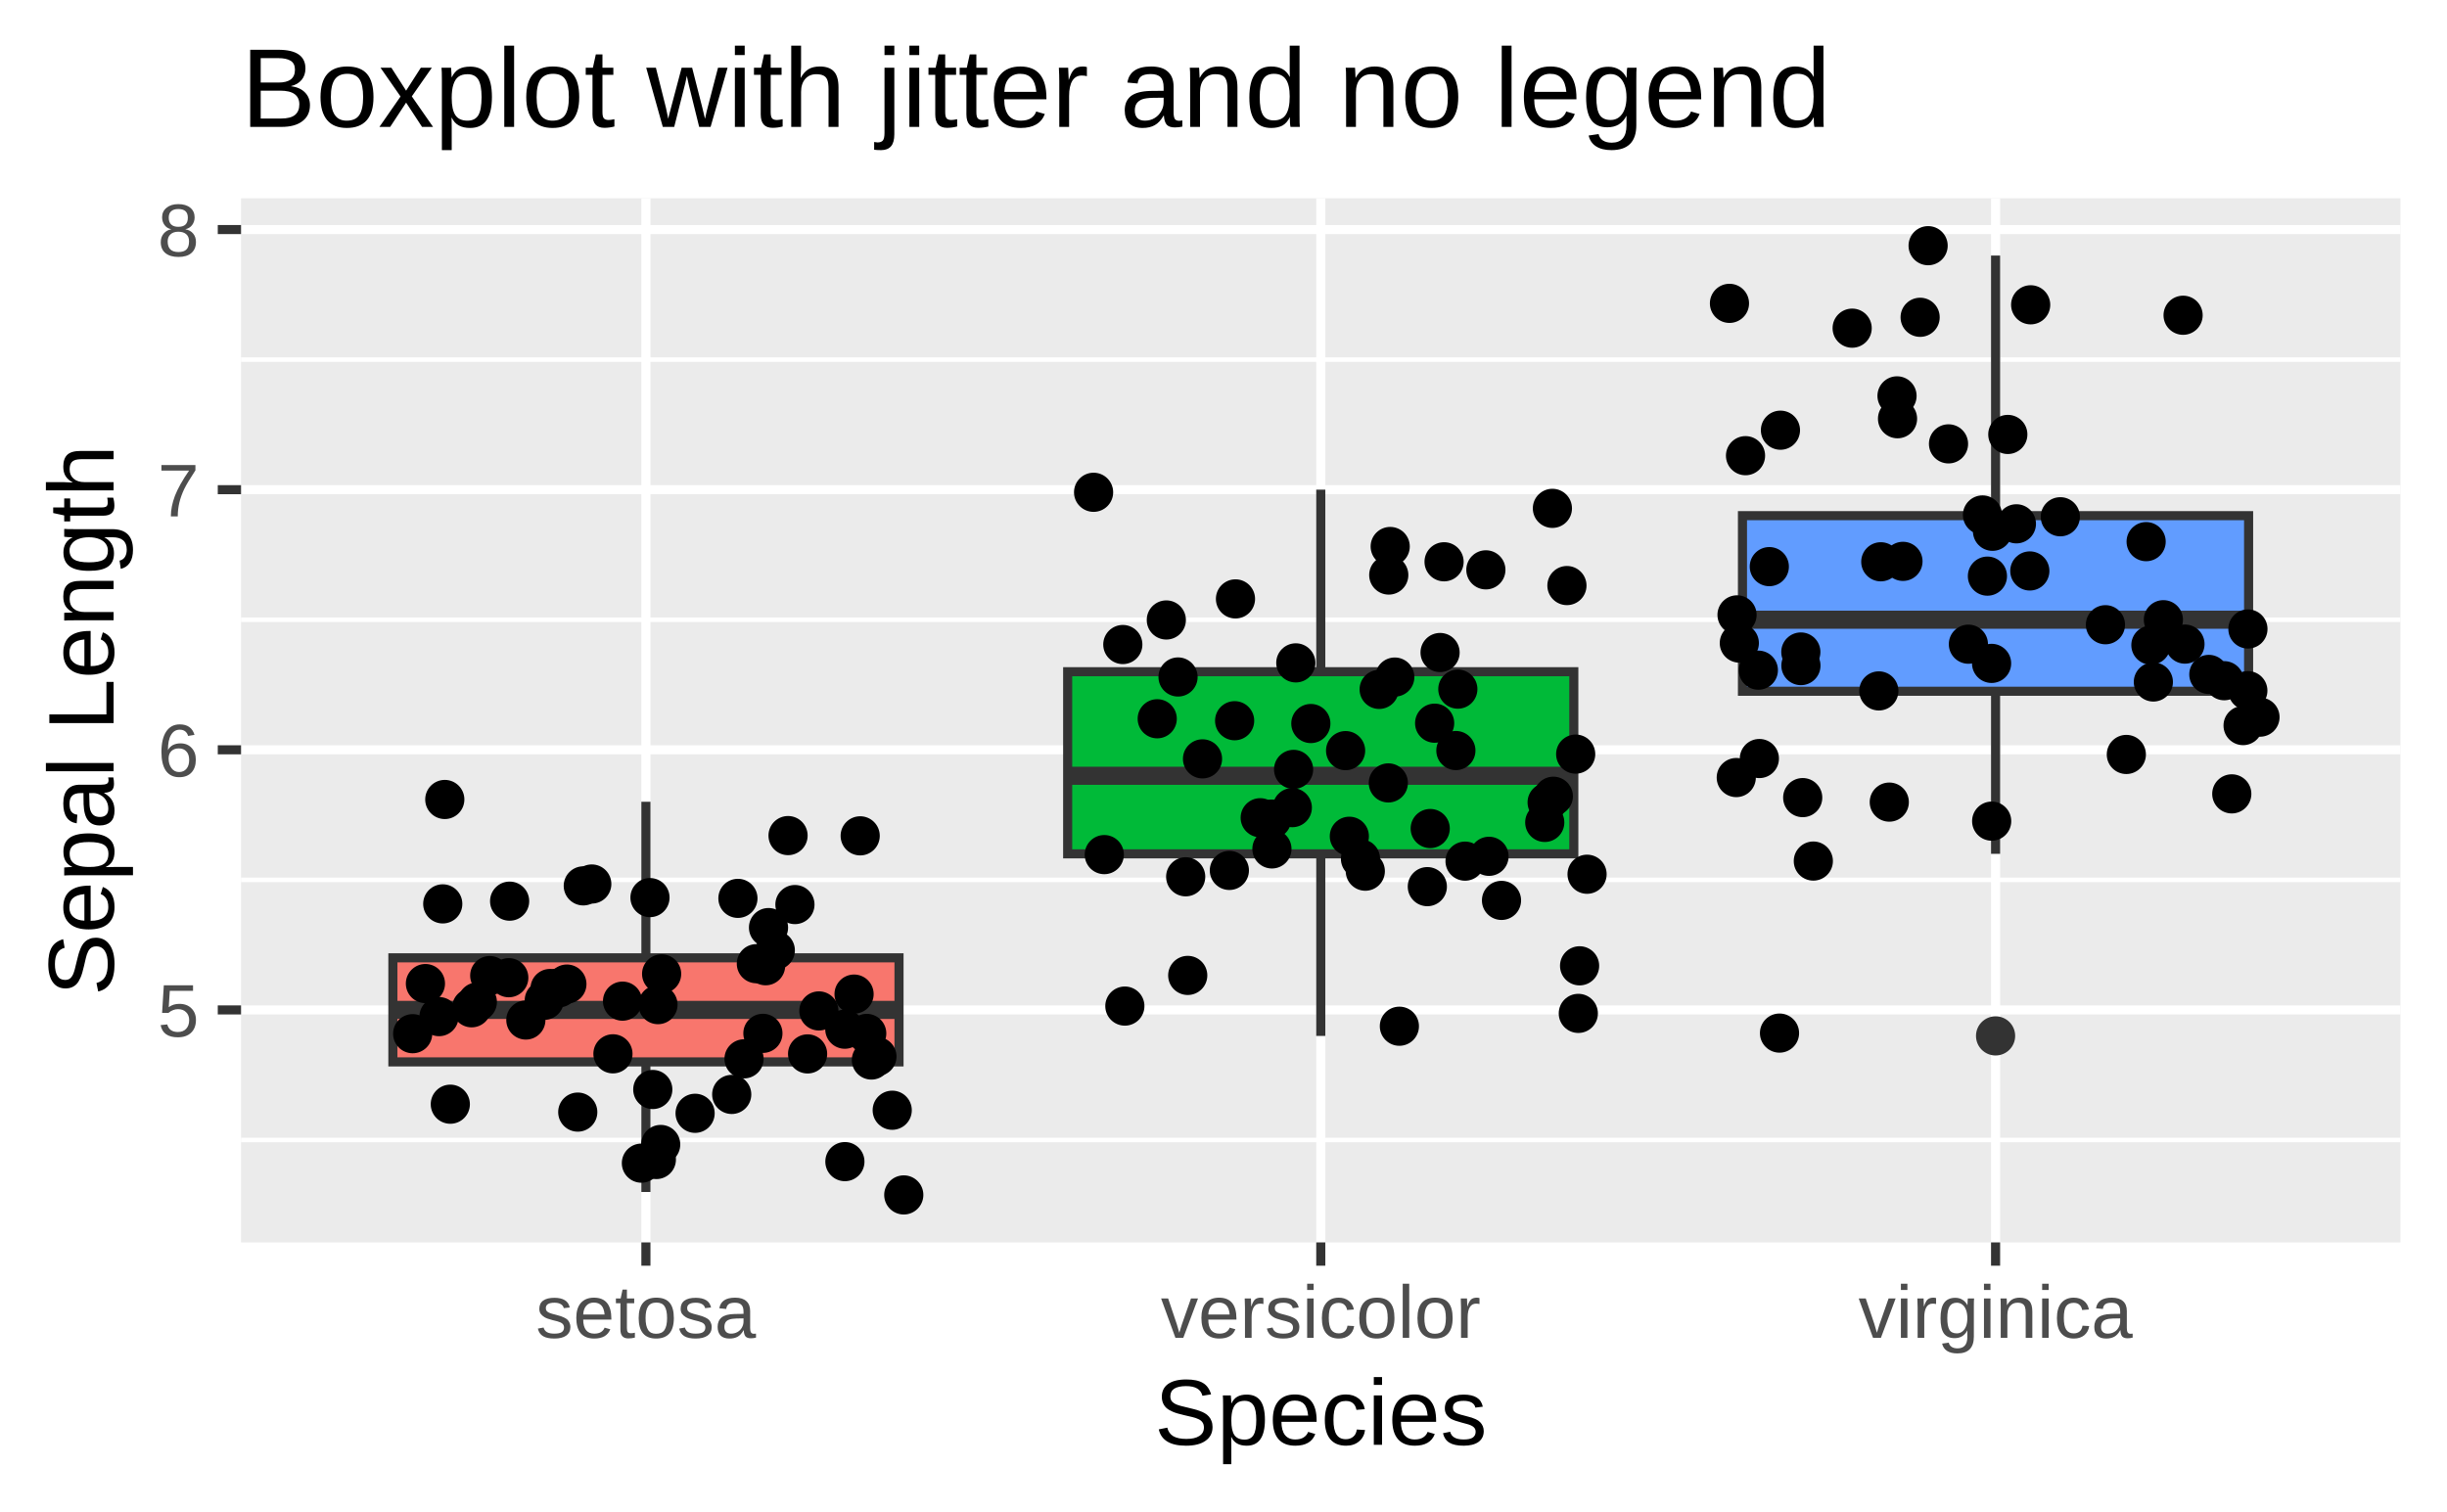
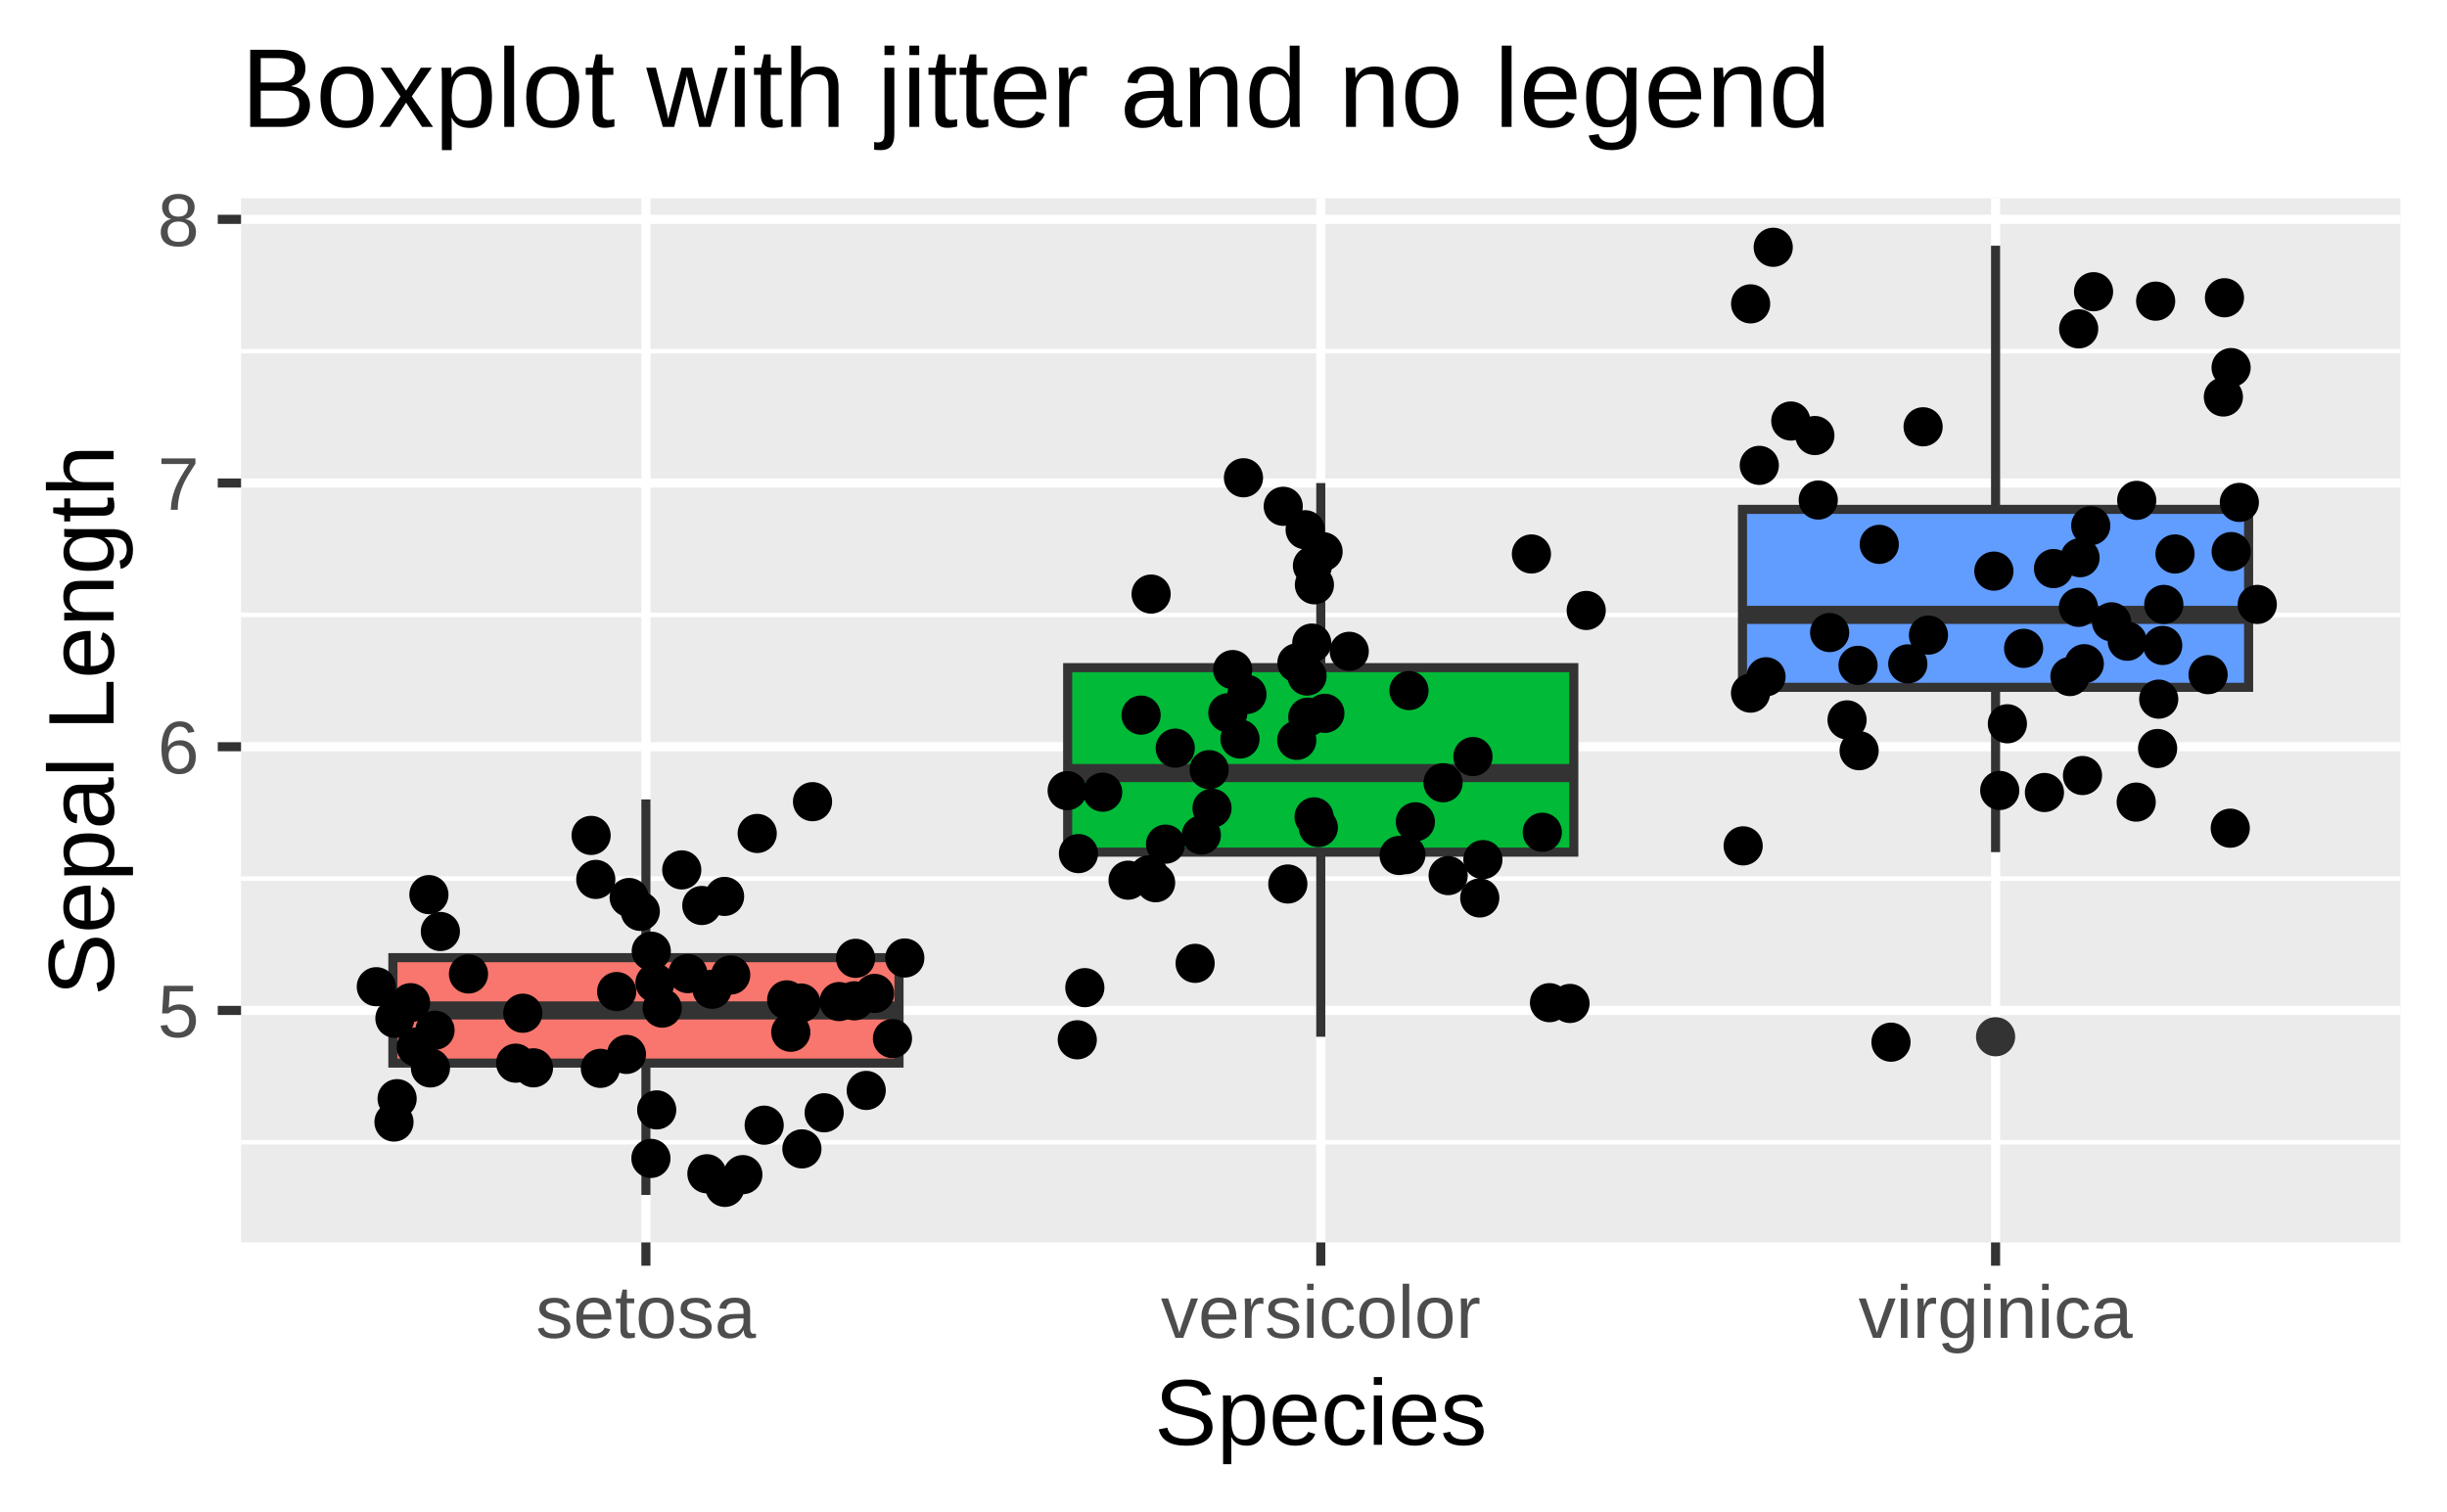
<svg xmlns="http://www.w3.org/2000/svg" class="svglite" width="288.00pt" height="177.98pt" viewBox="0 0 288.00 177.98">
  <defs>
    <style type="text/css">
    .svglite line, .svglite polyline, .svglite polygon, .svglite path, .svglite rect, .svglite circle {
      fill: none;
      stroke: #000000;
      stroke-linecap: round;
      stroke-linejoin: round;
      stroke-miterlimit: 10.00;
    }
    .svglite text {
      white-space: pre;
    }
  </style>
  </defs>
  <rect width="100%" height="100%" style="stroke: none; fill: #FFFFFF;" />
  <defs>
    <clipPath id="cpMC4wMHwyODguMDB8MC4wMHwxNzcuOTg=">
      <rect x="0.00" y="0.00" width="288.00" height="177.98" />
    </clipPath>
  </defs>
  <g clip-path="url(#cpMC4wMHwyODguMDB8MC4wMHwxNzcuOTg=)">
    <rect x="0.00" y="0.00" width="288.00" height="177.98" style="stroke-width: 1.07; stroke: #FFFFFF; fill: #FFFFFF;" />
  </g>
  <defs>
    <clipPath id="cpMjguMzd8MjgyLjUyfDIzLjM0fDE0Ni4yNQ==">
      <rect x="28.37" y="23.34" width="254.15" height="122.91" />
    </clipPath>
  </defs>
  <g clip-path="url(#cpMjguMzd8MjgyLjUyfDIzLjM0fDE0Ni4yNQ==)">
    <rect x="28.37" y="23.34" width="254.15" height="122.91" style="stroke-width: 1.07; stroke: none; fill: #EBEBEB;" />
-     <polyline points="28.37,134.19 282.52,134.19 " style="stroke-width: 0.53; stroke: #FFFFFF; stroke-linecap: butt;" />
-     <polyline points="28.37,103.57 282.52,103.57 " style="stroke-width: 0.53; stroke: #FFFFFF; stroke-linecap: butt;" />
-     <polyline points="28.37,72.95 282.52,72.95 " style="stroke-width: 0.53; stroke: #FFFFFF; stroke-linecap: butt;" />
-     <polyline points="28.37,42.33 282.52,42.33 " style="stroke-width: 0.53; stroke: #FFFFFF; stroke-linecap: butt;" />
-     <polyline points="28.37,118.88 282.52,118.88 " style="stroke-width: 1.07; stroke: #FFFFFF; stroke-linecap: butt;" />
-     <polyline points="28.37,88.26 282.52,88.26 " style="stroke-width: 1.07; stroke: #FFFFFF; stroke-linecap: butt;" />
-     <polyline points="28.37,57.64 282.52,57.64 " style="stroke-width: 1.07; stroke: #FFFFFF; stroke-linecap: butt;" />
-     <polyline points="28.37,27.02 282.52,27.02 " style="stroke-width: 1.07; stroke: #FFFFFF; stroke-linecap: butt;" />
+     <polyline points="28.37,134.46 282.52,134.46 " style="stroke-width: 0.53; stroke: #FFFFFF; stroke-linecap: butt;" />
+     <polyline points="28.37,103.42 282.52,103.42 " style="stroke-width: 0.53; stroke: #FFFFFF; stroke-linecap: butt;" />
+     <polyline points="28.37,72.38 282.52,72.38 " style="stroke-width: 0.53; stroke: #FFFFFF; stroke-linecap: butt;" />
+     <polyline points="28.37,41.34 282.52,41.34 " style="stroke-width: 0.53; stroke: #FFFFFF; stroke-linecap: butt;" />
+     <polyline points="28.37,118.94 282.52,118.94 " style="stroke-width: 1.07; stroke: #FFFFFF; stroke-linecap: butt;" />
+     <polyline points="28.37,87.90 282.52,87.90 " style="stroke-width: 1.07; stroke: #FFFFFF; stroke-linecap: butt;" />
+     <polyline points="28.37,56.86 282.52,56.86 " style="stroke-width: 1.07; stroke: #FFFFFF; stroke-linecap: butt;" />
+     <polyline points="28.37,25.82 282.52,25.82 " style="stroke-width: 1.07; stroke: #FFFFFF; stroke-linecap: butt;" />
    <polyline points="76.02,146.25 76.02,23.34 " style="stroke-width: 1.07; stroke: #FFFFFF; stroke-linecap: butt;" />
    <polyline points="155.45,146.25 155.45,23.34 " style="stroke-width: 1.07; stroke: #FFFFFF; stroke-linecap: butt;" />
    <polyline points="234.87,146.25 234.87,23.34 " style="stroke-width: 1.07; stroke: #FFFFFF; stroke-linecap: butt;" />
-     <line x1="76.02" y1="112.75" x2="76.02" y2="94.38" style="stroke-width: 1.07; stroke: #333333; stroke-linecap: butt;" />
-     <line x1="76.02" y1="125.00" x2="76.02" y2="140.31" style="stroke-width: 1.07; stroke: #333333; stroke-linecap: butt;" />
-     <polygon points="46.24,112.75 46.24,125.00 105.81,125.00 105.81,112.75 46.24,112.75 " style="stroke-width: 1.07; stroke: #333333; stroke-linecap: butt; stroke-linejoin: miter; fill: #F8766D;" />
-     <line x1="46.24" y1="118.88" x2="105.81" y2="118.88" style="stroke-width: 2.13; stroke: #333333; stroke-linecap: butt; stroke-linejoin: miter;" />
-     <line x1="155.45" y1="79.07" x2="155.45" y2="57.64" style="stroke-width: 1.07; stroke: #333333; stroke-linecap: butt;" />
-     <line x1="155.45" y1="100.51" x2="155.45" y2="121.94" style="stroke-width: 1.07; stroke: #333333; stroke-linecap: butt;" />
-     <polygon points="125.66,79.07 125.66,100.51 185.23,100.51 185.23,79.07 125.66,79.07 " style="stroke-width: 1.07; stroke: #333333; stroke-linecap: butt; stroke-linejoin: miter; fill: #00BA38;" />
-     <line x1="125.66" y1="91.32" x2="185.23" y2="91.32" style="stroke-width: 2.13; stroke: #333333; stroke-linecap: butt; stroke-linejoin: miter;" />
-     <circle cx="234.87" cy="121.94" r="1.95" style="stroke-width: 0.71; stroke: #333333; fill: #333333;" />
-     <line x1="234.87" y1="60.70" x2="234.87" y2="30.08" style="stroke-width: 1.07; stroke: #333333; stroke-linecap: butt;" />
-     <line x1="234.87" y1="81.37" x2="234.87" y2="100.51" style="stroke-width: 1.07; stroke: #333333; stroke-linecap: butt;" />
-     <polygon points="205.08,60.70 205.08,81.37 264.65,81.37 264.65,60.70 205.08,60.70 " style="stroke-width: 1.07; stroke: #333333; stroke-linecap: butt; stroke-linejoin: miter; fill: #619CFF;" />
-     <line x1="205.08" y1="72.95" x2="264.65" y2="72.95" style="stroke-width: 2.13; stroke: #333333; stroke-linecap: butt; stroke-linejoin: miter;" />
-     <circle cx="100.52" cy="117.02" r="1.95" style="stroke-width: 0.71; fill: #000000;" />
-     <circle cx="48.57" cy="121.68" r="1.95" style="stroke-width: 0.71; fill: #000000;" />
-     <circle cx="86.12" cy="128.83" r="1.95" style="stroke-width: 0.71; fill: #000000;" />
-     <circle cx="53.00" cy="129.98" r="1.95" style="stroke-width: 0.71; fill: #000000;" />
-     <circle cx="51.67" cy="119.67" r="1.95" style="stroke-width: 0.71; fill: #000000;" />
-     <circle cx="76.50" cy="105.66" r="1.95" style="stroke-width: 0.71; fill: #000000;" />
-     <circle cx="105.01" cy="130.69" r="1.95" style="stroke-width: 0.71; fill: #000000;" />
-     <circle cx="55.51" cy="118.63" r="1.95" style="stroke-width: 0.71; fill: #000000;" />
-     <circle cx="75.49" cy="136.92" r="1.95" style="stroke-width: 0.71; fill: #000000;" />
-     <circle cx="102.01" cy="121.65" r="1.95" style="stroke-width: 0.71; fill: #000000;" />
-     <circle cx="86.85" cy="105.75" r="1.95" style="stroke-width: 0.71; fill: #000000;" />
-     <circle cx="87.57" cy="124.64" r="1.95" style="stroke-width: 0.71; fill: #000000;" />
-     <circle cx="103.21" cy="124.37" r="1.95" style="stroke-width: 0.71; fill: #000000;" />
-     <circle cx="106.37" cy="140.66" r="1.95" style="stroke-width: 0.71; fill: #000000;" />
-     <circle cx="52.35" cy="94.11" r="1.95" style="stroke-width: 0.71; fill: #000000;" />
-     <circle cx="101.24" cy="98.39" r="1.95" style="stroke-width: 0.71; fill: #000000;" />
-     <circle cx="93.56" cy="106.48" r="1.95" style="stroke-width: 0.71; fill: #000000;" />
-     <circle cx="59.88" cy="115.09" r="1.95" style="stroke-width: 0.71; fill: #000000;" />
-     <circle cx="92.75" cy="98.36" r="1.95" style="stroke-width: 0.71; fill: #000000;" />
-     <circle cx="66.72" cy="115.84" r="1.95" style="stroke-width: 0.71; fill: #000000;" />
-     <circle cx="59.98" cy="106.08" r="1.95" style="stroke-width: 0.71; fill: #000000;" />
-     <circle cx="57.64" cy="114.84" r="1.95" style="stroke-width: 0.71; fill: #000000;" />
-     <circle cx="81.81" cy="131.05" r="1.95" style="stroke-width: 0.71; fill: #000000;" />
-     <circle cx="50.07" cy="115.78" r="1.95" style="stroke-width: 0.71; fill: #000000;" />
-     <circle cx="102.56" cy="124.78" r="1.95" style="stroke-width: 0.71; fill: #000000;" />
-     <circle cx="56.18" cy="117.95" r="1.95" style="stroke-width: 0.71; fill: #000000;" />
-     <circle cx="64.06" cy="117.75" r="1.95" style="stroke-width: 0.71; fill: #000000;" />
-     <circle cx="91.25" cy="111.87" r="1.95" style="stroke-width: 0.71; fill: #000000;" />
-     <circle cx="90.11" cy="113.68" r="1.95" style="stroke-width: 0.71; fill: #000000;" />
-     <circle cx="76.83" cy="128.25" r="1.95" style="stroke-width: 0.71; fill: #000000;" />
-     <circle cx="95.05" cy="124.06" r="1.95" style="stroke-width: 0.71; fill: #000000;" />
-     <circle cx="52.11" cy="106.40" r="1.95" style="stroke-width: 0.71; fill: #000000;" />
-     <circle cx="89.02" cy="113.44" r="1.95" style="stroke-width: 0.71; fill: #000000;" />
-     <circle cx="69.65" cy="104.06" r="1.95" style="stroke-width: 0.71; fill: #000000;" />
-     <circle cx="99.43" cy="121.15" r="1.95" style="stroke-width: 0.71; fill: #000000;" />
-     <circle cx="73.27" cy="117.85" r="1.95" style="stroke-width: 0.71; fill: #000000;" />
-     <circle cx="68.65" cy="104.28" r="1.95" style="stroke-width: 0.71; fill: #000000;" />
-     <circle cx="89.79" cy="121.64" r="1.95" style="stroke-width: 0.71; fill: #000000;" />
-     <circle cx="99.44" cy="136.74" r="1.95" style="stroke-width: 0.71; fill: #000000;" />
-     <circle cx="65.78" cy="116.28" r="1.95" style="stroke-width: 0.71; fill: #000000;" />
-     <circle cx="96.38" cy="119.00" r="1.95" style="stroke-width: 0.71; fill: #000000;" />
-     <circle cx="77.76" cy="134.72" r="1.95" style="stroke-width: 0.71; fill: #000000;" />
-     <circle cx="77.25" cy="136.49" r="1.95" style="stroke-width: 0.71; fill: #000000;" />
-     <circle cx="77.44" cy="118.26" r="1.95" style="stroke-width: 0.71; fill: #000000;" />
-     <circle cx="64.74" cy="116.36" r="1.95" style="stroke-width: 0.71; fill: #000000;" />
-     <circle cx="72.14" cy="124.05" r="1.95" style="stroke-width: 0.71; fill: #000000;" />
-     <circle cx="77.87" cy="114.64" r="1.95" style="stroke-width: 0.71; fill: #000000;" />
-     <circle cx="68.00" cy="130.91" r="1.95" style="stroke-width: 0.71; fill: #000000;" />
-     <circle cx="90.45" cy="109.19" r="1.95" style="stroke-width: 0.71; fill: #000000;" />
-     <circle cx="61.89" cy="120.07" r="1.95" style="stroke-width: 0.71; fill: #000000;" />
-     <circle cx="128.71" cy="57.95" r="1.95" style="stroke-width: 0.71; fill: #000000;" />
-     <circle cx="132.15" cy="75.87" r="1.95" style="stroke-width: 0.71; fill: #000000;" />
-     <circle cx="182.71" cy="59.84" r="1.95" style="stroke-width: 0.71; fill: #000000;" />
-     <circle cx="167.99" cy="104.37" r="1.95" style="stroke-width: 0.71; fill: #000000;" />
-     <circle cx="137.27" cy="72.98" r="1.95" style="stroke-width: 0.71; fill: #000000;" />
-     <circle cx="168.33" cy="97.53" r="1.95" style="stroke-width: 0.71; fill: #000000;" />
-     <circle cx="152.51" cy="78.03" r="1.95" style="stroke-width: 0.71; fill: #000000;" />
-     <circle cx="164.70" cy="120.80" r="1.95" style="stroke-width: 0.71; fill: #000000;" />
-     <circle cx="184.42" cy="68.93" r="1.95" style="stroke-width: 0.71; fill: #000000;" />
-     <circle cx="185.91" cy="113.69" r="1.95" style="stroke-width: 0.71; fill: #000000;" />
-     <circle cx="132.39" cy="118.43" r="1.95" style="stroke-width: 0.71; fill: #000000;" />
-     <circle cx="163.40" cy="92.16" r="1.95" style="stroke-width: 0.71; fill: #000000;" />
-     <circle cx="158.37" cy="88.36" r="1.95" style="stroke-width: 0.71; fill: #000000;" />
-     <circle cx="136.20" cy="84.61" r="1.95" style="stroke-width: 0.71; fill: #000000;" />
-     <circle cx="129.97" cy="100.60" r="1.95" style="stroke-width: 0.71; fill: #000000;" />
-     <circle cx="163.45" cy="67.69" r="1.95" style="stroke-width: 0.71; fill: #000000;" />
-     <circle cx="172.43" cy="101.37" r="1.95" style="stroke-width: 0.71; fill: #000000;" />
-     <circle cx="182.82" cy="93.73" r="1.95" style="stroke-width: 0.71; fill: #000000;" />
-     <circle cx="171.58" cy="81.12" r="1.95" style="stroke-width: 0.71; fill: #000000;" />
-     <circle cx="160.12" cy="101.09" r="1.95" style="stroke-width: 0.71; fill: #000000;" />
-     <circle cx="152.25" cy="90.57" r="1.95" style="stroke-width: 0.71; fill: #000000;" />
-     <circle cx="168.85" cy="85.13" r="1.95" style="stroke-width: 0.71; fill: #000000;" />
-     <circle cx="138.65" cy="79.69" r="1.95" style="stroke-width: 0.71; fill: #000000;" />
-     <circle cx="154.28" cy="85.17" r="1.95" style="stroke-width: 0.71; fill: #000000;" />
-     <circle cx="169.49" cy="76.81" r="1.95" style="stroke-width: 0.71; fill: #000000;" />
-     <circle cx="145.41" cy="70.50" r="1.95" style="stroke-width: 0.71; fill: #000000;" />
-     <circle cx="163.62" cy="64.33" r="1.95" style="stroke-width: 0.71; fill: #000000;" />
-     <circle cx="169.96" cy="66.13" r="1.95" style="stroke-width: 0.71; fill: #000000;" />
-     <circle cx="185.45" cy="88.77" r="1.95" style="stroke-width: 0.71; fill: #000000;" />
-     <circle cx="149.68" cy="96.42" r="1.95" style="stroke-width: 0.71; fill: #000000;" />
-     <circle cx="144.69" cy="102.46" r="1.95" style="stroke-width: 0.71; fill: #000000;" />
-     <circle cx="186.79" cy="102.91" r="1.95" style="stroke-width: 0.71; fill: #000000;" />
-     <circle cx="182.09" cy="94.45" r="1.95" style="stroke-width: 0.71; fill: #000000;" />
-     <circle cx="141.53" cy="89.33" r="1.95" style="stroke-width: 0.71; fill: #000000;" />
-     <circle cx="176.72" cy="105.99" r="1.95" style="stroke-width: 0.71; fill: #000000;" />
-     <circle cx="171.35" cy="88.35" r="1.95" style="stroke-width: 0.71; fill: #000000;" />
-     <circle cx="174.88" cy="67.08" r="1.95" style="stroke-width: 0.71; fill: #000000;" />
-     <circle cx="164.16" cy="79.70" r="1.95" style="stroke-width: 0.71; fill: #000000;" />
-     <circle cx="149.70" cy="99.93" r="1.95" style="stroke-width: 0.71; fill: #000000;" />
-     <circle cx="160.69" cy="102.55" r="1.95" style="stroke-width: 0.71; fill: #000000;" />
-     <circle cx="139.55" cy="103.21" r="1.95" style="stroke-width: 0.71; fill: #000000;" />
-     <circle cx="145.31" cy="84.84" r="1.95" style="stroke-width: 0.71; fill: #000000;" />
-     <circle cx="152.10" cy="95.07" r="1.95" style="stroke-width: 0.71; fill: #000000;" />
-     <circle cx="185.76" cy="119.29" r="1.95" style="stroke-width: 0.71; fill: #000000;" />
-     <circle cx="175.25" cy="100.80" r="1.95" style="stroke-width: 0.71; fill: #000000;" />
-     <circle cx="158.81" cy="98.44" r="1.95" style="stroke-width: 0.71; fill: #000000;" />
-     <circle cx="148.32" cy="96.26" r="1.95" style="stroke-width: 0.71; fill: #000000;" />
-     <circle cx="162.32" cy="81.15" r="1.95" style="stroke-width: 0.71; fill: #000000;" />
-     <circle cx="139.79" cy="114.82" r="1.95" style="stroke-width: 0.71; fill: #000000;" />
-     <circle cx="181.81" cy="96.81" r="1.95" style="stroke-width: 0.71; fill: #000000;" />
-     <circle cx="234.40" cy="78.09" r="1.95" style="stroke-width: 0.71; fill: #000000;" />
-     <circle cx="222.36" cy="94.42" r="1.95" style="stroke-width: 0.71; fill: #000000;" />
-     <circle cx="205.44" cy="53.64" r="1.95" style="stroke-width: 0.71; fill: #000000;" />
-     <circle cx="259.97" cy="79.39" r="1.95" style="stroke-width: 0.71; fill: #000000;" />
-     <circle cx="254.62" cy="72.95" r="1.95" style="stroke-width: 0.71; fill: #000000;" />
-     <circle cx="217.99" cy="38.63" r="1.95" style="stroke-width: 0.71; fill: #000000;" />
-     <circle cx="209.44" cy="121.61" r="1.95" style="stroke-width: 0.71; fill: #000000;" />
-     <circle cx="223.33" cy="49.29" r="1.95" style="stroke-width: 0.71; fill: #000000;" />
-     <circle cx="233.91" cy="67.82" r="1.95" style="stroke-width: 0.71; fill: #000000;" />
-     <circle cx="229.33" cy="52.25" r="1.95" style="stroke-width: 0.71; fill: #000000;" />
-     <circle cx="204.44" cy="72.38" r="1.95" style="stroke-width: 0.71; fill: #000000;" />
-     <circle cx="204.71" cy="75.70" r="1.95" style="stroke-width: 0.71; fill: #000000;" />
-     <circle cx="234.51" cy="62.54" r="1.95" style="stroke-width: 0.71; fill: #000000;" />
-     <circle cx="234.41" cy="96.66" r="1.95" style="stroke-width: 0.71; fill: #000000;" />
-     <circle cx="262.67" cy="93.45" r="1.95" style="stroke-width: 0.71; fill: #000000;" />
-     <circle cx="257.16" cy="75.82" r="1.95" style="stroke-width: 0.71; fill: #000000;" />
-     <circle cx="264.57" cy="74.04" r="1.95" style="stroke-width: 0.71; fill: #000000;" />
-     <circle cx="203.55" cy="35.71" r="1.95" style="stroke-width: 0.71; fill: #000000;" />
-     <circle cx="256.94" cy="37.11" r="1.95" style="stroke-width: 0.71; fill: #000000;" />
-     <circle cx="250.26" cy="88.81" r="1.95" style="stroke-width: 0.71; fill: #000000;" />
-     <circle cx="237.32" cy="61.66" r="1.95" style="stroke-width: 0.71; fill: #000000;" />
-     <circle cx="213.42" cy="101.36" r="1.95" style="stroke-width: 0.71; fill: #000000;" />
-     <circle cx="225.99" cy="37.35" r="1.95" style="stroke-width: 0.71; fill: #000000;" />
-     <circle cx="261.78" cy="80.13" r="1.95" style="stroke-width: 0.71; fill: #000000;" />
-     <circle cx="221.36" cy="66.13" r="1.95" style="stroke-width: 0.71; fill: #000000;" />
-     <circle cx="236.31" cy="51.14" r="1.95" style="stroke-width: 0.71; fill: #000000;" />
-     <circle cx="264.56" cy="81.30" r="1.95" style="stroke-width: 0.71; fill: #000000;" />
-     <circle cx="265.99" cy="84.42" r="1.95" style="stroke-width: 0.71; fill: #000000;" />
-     <circle cx="253.15" cy="75.94" r="1.95" style="stroke-width: 0.71; fill: #000000;" />
-     <circle cx="209.55" cy="50.64" r="1.95" style="stroke-width: 0.71; fill: #000000;" />
-     <circle cx="223.27" cy="46.60" r="1.95" style="stroke-width: 0.71; fill: #000000;" />
-     <circle cx="226.93" cy="28.92" r="1.95" style="stroke-width: 0.71; fill: #000000;" />
-     <circle cx="211.95" cy="76.75" r="1.95" style="stroke-width: 0.71; fill: #000000;" />
-     <circle cx="206.95" cy="78.89" r="1.95" style="stroke-width: 0.71; fill: #000000;" />
-     <circle cx="264.00" cy="85.41" r="1.95" style="stroke-width: 0.71; fill: #000000;" />
-     <circle cx="239.00" cy="35.88" r="1.95" style="stroke-width: 0.71; fill: #000000;" />
-     <circle cx="211.96" cy="78.35" r="1.95" style="stroke-width: 0.71; fill: #000000;" />
-     <circle cx="231.67" cy="75.83" r="1.95" style="stroke-width: 0.71; fill: #000000;" />
-     <circle cx="207.07" cy="89.29" r="1.95" style="stroke-width: 0.71; fill: #000000;" />
-     <circle cx="242.49" cy="60.83" r="1.95" style="stroke-width: 0.71; fill: #000000;" />
-     <circle cx="208.24" cy="66.70" r="1.95" style="stroke-width: 0.71; fill: #000000;" />
-     <circle cx="233.33" cy="60.62" r="1.95" style="stroke-width: 0.71; fill: #000000;" />
-     <circle cx="212.17" cy="93.89" r="1.95" style="stroke-width: 0.71; fill: #000000;" />
-     <circle cx="252.59" cy="63.76" r="1.95" style="stroke-width: 0.71; fill: #000000;" />
-     <circle cx="238.90" cy="67.21" r="1.95" style="stroke-width: 0.71; fill: #000000;" />
-     <circle cx="223.97" cy="66.08" r="1.95" style="stroke-width: 0.71; fill: #000000;" />
-     <circle cx="253.44" cy="80.28" r="1.95" style="stroke-width: 0.71; fill: #000000;" />
-     <circle cx="247.80" cy="73.54" r="1.95" style="stroke-width: 0.71; fill: #000000;" />
-     <circle cx="221.13" cy="81.33" r="1.95" style="stroke-width: 0.71; fill: #000000;" />
-     <circle cx="204.35" cy="91.53" r="1.95" style="stroke-width: 0.71; fill: #000000;" />
+     <line x1="76.02" y1="112.73" x2="76.02" y2="94.10" style="stroke-width: 1.07; stroke: #333333; stroke-linecap: butt;" />
+     <line x1="76.02" y1="125.14" x2="76.02" y2="140.66" style="stroke-width: 1.07; stroke: #333333; stroke-linecap: butt;" />
+     <polygon points="46.24,112.73 46.24,125.14 105.81,125.14 105.81,112.73 46.24,112.73 " style="stroke-width: 1.07; stroke: #333333; stroke-linecap: butt; stroke-linejoin: miter; fill: #F8766D;" />
+     <line x1="46.24" y1="118.94" x2="105.81" y2="118.94" style="stroke-width: 2.13; stroke: #333333; stroke-linecap: butt; stroke-linejoin: miter;" />
+     <line x1="155.45" y1="78.59" x2="155.45" y2="56.86" style="stroke-width: 1.07; stroke: #333333; stroke-linecap: butt;" />
+     <line x1="155.45" y1="100.31" x2="155.45" y2="122.04" style="stroke-width: 1.07; stroke: #333333; stroke-linecap: butt;" />
+     <polygon points="125.66,78.59 125.66,100.31 185.23,100.31 185.23,78.59 125.66,78.59 " style="stroke-width: 1.07; stroke: #333333; stroke-linecap: butt; stroke-linejoin: miter; fill: #00BA38;" />
+     <line x1="125.66" y1="91.00" x2="185.23" y2="91.00" style="stroke-width: 2.13; stroke: #333333; stroke-linecap: butt; stroke-linejoin: miter;" />
+     <circle cx="234.87" cy="122.04" r="1.95" style="stroke-width: 0.71; stroke: #333333; fill: #333333;" />
+     <line x1="234.87" y1="59.96" x2="234.87" y2="28.92" style="stroke-width: 1.07; stroke: #333333; stroke-linecap: butt;" />
+     <line x1="234.87" y1="80.91" x2="234.87" y2="100.31" style="stroke-width: 1.07; stroke: #333333; stroke-linecap: butt;" />
+     <polygon points="205.08,59.96 205.08,80.91 264.65,80.91 264.65,59.96 205.08,59.96 " style="stroke-width: 1.07; stroke: #333333; stroke-linecap: butt; stroke-linejoin: miter; fill: #619CFF;" />
+     <line x1="205.08" y1="72.38" x2="264.65" y2="72.38" style="stroke-width: 2.13; stroke: #333333; stroke-linecap: butt; stroke-linejoin: miter;" />
+     <circle cx="72.58" cy="116.72" r="1.95" style="stroke-width: 0.71; fill: #000000;" />
+     <circle cx="105.04" cy="122.25" r="1.95" style="stroke-width: 0.71; fill: #000000;" />
+     <circle cx="46.74" cy="129.33" r="1.95" style="stroke-width: 0.71; fill: #000000;" />
+     <circle cx="77.29" cy="130.65" r="1.95" style="stroke-width: 0.71; fill: #000000;" />
+     <circle cx="92.59" cy="117.70" r="1.95" style="stroke-width: 0.71; fill: #000000;" />
+     <circle cx="85.28" cy="105.52" r="1.95" style="stroke-width: 0.71; fill: #000000;" />
+     <circle cx="89.94" cy="132.45" r="1.95" style="stroke-width: 0.71; fill: #000000;" />
+     <circle cx="77.94" cy="118.67" r="1.95" style="stroke-width: 0.71; fill: #000000;" />
+     <circle cx="76.61" cy="136.36" r="1.95" style="stroke-width: 0.71; fill: #000000;" />
+     <circle cx="51.20" cy="121.27" r="1.95" style="stroke-width: 0.71; fill: #000000;" />
+     <circle cx="75.36" cy="107.28" r="1.95" style="stroke-width: 0.71; fill: #000000;" />
+     <circle cx="62.79" cy="125.70" r="1.95" style="stroke-width: 0.71; fill: #000000;" />
+     <circle cx="73.73" cy="124.12" r="1.95" style="stroke-width: 0.71; fill: #000000;" />
+     <circle cx="85.32" cy="139.77" r="1.95" style="stroke-width: 0.71; fill: #000000;" />
+     <circle cx="95.63" cy="94.37" r="1.95" style="stroke-width: 0.71; fill: #000000;" />
+     <circle cx="69.57" cy="98.34" r="1.95" style="stroke-width: 0.71; fill: #000000;" />
+     <circle cx="82.60" cy="106.59" r="1.95" style="stroke-width: 0.71; fill: #000000;" />
+     <circle cx="102.93" cy="116.94" r="1.95" style="stroke-width: 0.71; fill: #000000;" />
+     <circle cx="89.12" cy="98.11" r="1.95" style="stroke-width: 0.71; fill: #000000;" />
+     <circle cx="77.09" cy="115.70" r="1.95" style="stroke-width: 0.71; fill: #000000;" />
+     <circle cx="74.05" cy="105.65" r="1.95" style="stroke-width: 0.71; fill: #000000;" />
+     <circle cx="55.14" cy="114.65" r="1.95" style="stroke-width: 0.71; fill: #000000;" />
+     <circle cx="97.00" cy="130.99" r="1.95" style="stroke-width: 0.71; fill: #000000;" />
+     <circle cx="80.96" cy="114.61" r="1.95" style="stroke-width: 0.71; fill: #000000;" />
+     <circle cx="50.66" cy="125.71" r="1.95" style="stroke-width: 0.71; fill: #000000;" />
+     <circle cx="100.55" cy="117.81" r="1.95" style="stroke-width: 0.71; fill: #000000;" />
+     <circle cx="46.48" cy="119.88" r="1.95" style="stroke-width: 0.71; fill: #000000;" />
+     <circle cx="76.65" cy="111.97" r="1.95" style="stroke-width: 0.71; fill: #000000;" />
+     <circle cx="106.49" cy="112.77" r="1.95" style="stroke-width: 0.71; fill: #000000;" />
+     <circle cx="101.95" cy="128.36" r="1.95" style="stroke-width: 0.71; fill: #000000;" />
+     <circle cx="60.69" cy="125.15" r="1.95" style="stroke-width: 0.71; fill: #000000;" />
+     <circle cx="50.48" cy="105.31" r="1.95" style="stroke-width: 0.71; fill: #000000;" />
+     <circle cx="100.70" cy="112.81" r="1.95" style="stroke-width: 0.71; fill: #000000;" />
+     <circle cx="70.12" cy="103.52" r="1.95" style="stroke-width: 0.71; fill: #000000;" />
+     <circle cx="93.07" cy="121.51" r="1.95" style="stroke-width: 0.71; fill: #000000;" />
+     <circle cx="48.32" cy="118.03" r="1.95" style="stroke-width: 0.71; fill: #000000;" />
+     <circle cx="80.24" cy="102.40" r="1.95" style="stroke-width: 0.71; fill: #000000;" />
+     <circle cx="48.99" cy="123.25" r="1.95" style="stroke-width: 0.71; fill: #000000;" />
+     <circle cx="87.43" cy="138.27" r="1.95" style="stroke-width: 0.71; fill: #000000;" />
+     <circle cx="44.29" cy="116.15" r="1.95" style="stroke-width: 0.71; fill: #000000;" />
+     <circle cx="61.53" cy="119.27" r="1.95" style="stroke-width: 0.71; fill: #000000;" />
+     <circle cx="94.38" cy="135.24" r="1.95" style="stroke-width: 0.71; fill: #000000;" />
+     <circle cx="83.20" cy="138.17" r="1.95" style="stroke-width: 0.71; fill: #000000;" />
+     <circle cx="98.76" cy="117.90" r="1.95" style="stroke-width: 0.71; fill: #000000;" />
+     <circle cx="86.00" cy="114.77" r="1.95" style="stroke-width: 0.71; fill: #000000;" />
+     <circle cx="70.66" cy="125.76" r="1.95" style="stroke-width: 0.71; fill: #000000;" />
+     <circle cx="83.81" cy="116.45" r="1.95" style="stroke-width: 0.71; fill: #000000;" />
+     <circle cx="46.37" cy="132.08" r="1.95" style="stroke-width: 0.71; fill: #000000;" />
+     <circle cx="51.83" cy="109.65" r="1.95" style="stroke-width: 0.71; fill: #000000;" />
+     <circle cx="94.27" cy="118.07" r="1.95" style="stroke-width: 0.71; fill: #000000;" />
+     <circle cx="146.35" cy="56.24" r="1.95" style="stroke-width: 0.71; fill: #000000;" />
+     <circle cx="154.39" cy="75.70" r="1.95" style="stroke-width: 0.71; fill: #000000;" />
+     <circle cx="151.03" cy="59.60" r="1.95" style="stroke-width: 0.71; fill: #000000;" />
+     <circle cx="132.77" cy="103.61" r="1.95" style="stroke-width: 0.71; fill: #000000;" />
+     <circle cx="186.69" cy="71.86" r="1.95" style="stroke-width: 0.71; fill: #000000;" />
+     <circle cx="154.66" cy="96.16" r="1.95" style="stroke-width: 0.71; fill: #000000;" />
+     <circle cx="152.64" cy="78.03" r="1.95" style="stroke-width: 0.71; fill: #000000;" />
+     <circle cx="126.79" cy="122.40" r="1.95" style="stroke-width: 0.71; fill: #000000;" />
+     <circle cx="135.48" cy="69.93" r="1.95" style="stroke-width: 0.71; fill: #000000;" />
+     <circle cx="140.66" cy="113.40" r="1.95" style="stroke-width: 0.71; fill: #000000;" />
+     <circle cx="184.78" cy="118.12" r="1.95" style="stroke-width: 0.71; fill: #000000;" />
+     <circle cx="142.31" cy="90.60" r="1.95" style="stroke-width: 0.71; fill: #000000;" />
+     <circle cx="173.36" cy="89.06" r="1.95" style="stroke-width: 0.71; fill: #000000;" />
+     <circle cx="134.30" cy="84.18" r="1.95" style="stroke-width: 0.71; fill: #000000;" />
+     <circle cx="137.18" cy="99.37" r="1.95" style="stroke-width: 0.71; fill: #000000;" />
+     <circle cx="180.24" cy="65.21" r="1.95" style="stroke-width: 0.71; fill: #000000;" />
+     <circle cx="126.93" cy="100.48" r="1.95" style="stroke-width: 0.71; fill: #000000;" />
+     <circle cx="125.60" cy="93.07" r="1.95" style="stroke-width: 0.71; fill: #000000;" />
+     <circle cx="146.76" cy="81.74" r="1.95" style="stroke-width: 0.71; fill: #000000;" />
+     <circle cx="174.53" cy="101.19" r="1.95" style="stroke-width: 0.71; fill: #000000;" />
+     <circle cx="169.84" cy="92.14" r="1.95" style="stroke-width: 0.71; fill: #000000;" />
+     <circle cx="155.93" cy="83.97" r="1.95" style="stroke-width: 0.71; fill: #000000;" />
+     <circle cx="153.83" cy="79.58" r="1.95" style="stroke-width: 0.71; fill: #000000;" />
+     <circle cx="144.51" cy="83.91" r="1.95" style="stroke-width: 0.71; fill: #000000;" />
+     <circle cx="158.80" cy="76.67" r="1.95" style="stroke-width: 0.71; fill: #000000;" />
+     <circle cx="154.70" cy="68.84" r="1.95" style="stroke-width: 0.71; fill: #000000;" />
+     <circle cx="153.61" cy="62.36" r="1.95" style="stroke-width: 0.71; fill: #000000;" />
+     <circle cx="155.72" cy="64.94" r="1.95" style="stroke-width: 0.71; fill: #000000;" />
+     <circle cx="138.32" cy="88.07" r="1.95" style="stroke-width: 0.71; fill: #000000;" />
+     <circle cx="166.58" cy="96.74" r="1.95" style="stroke-width: 0.71; fill: #000000;" />
+     <circle cx="151.57" cy="104.06" r="1.95" style="stroke-width: 0.71; fill: #000000;" />
+     <circle cx="136.01" cy="103.91" r="1.95" style="stroke-width: 0.71; fill: #000000;" />
+     <circle cx="129.78" cy="93.25" r="1.95" style="stroke-width: 0.71; fill: #000000;" />
+     <circle cx="145.94" cy="86.99" r="1.95" style="stroke-width: 0.71; fill: #000000;" />
+     <circle cx="174.16" cy="105.70" r="1.95" style="stroke-width: 0.71; fill: #000000;" />
+     <circle cx="152.62" cy="87.15" r="1.95" style="stroke-width: 0.71; fill: #000000;" />
+     <circle cx="154.47" cy="66.59" r="1.95" style="stroke-width: 0.71; fill: #000000;" />
+     <circle cx="145.08" cy="78.82" r="1.95" style="stroke-width: 0.71; fill: #000000;" />
+     <circle cx="165.47" cy="100.60" r="1.95" style="stroke-width: 0.71; fill: #000000;" />
+     <circle cx="135.21" cy="102.99" r="1.95" style="stroke-width: 0.71; fill: #000000;" />
+     <circle cx="170.44" cy="103.07" r="1.95" style="stroke-width: 0.71; fill: #000000;" />
+     <circle cx="153.92" cy="84.42" r="1.95" style="stroke-width: 0.71; fill: #000000;" />
+     <circle cx="142.65" cy="95.14" r="1.95" style="stroke-width: 0.71; fill: #000000;" />
+     <circle cx="182.37" cy="118.03" r="1.95" style="stroke-width: 0.71; fill: #000000;" />
+     <circle cx="164.67" cy="100.70" r="1.95" style="stroke-width: 0.71; fill: #000000;" />
+     <circle cx="181.52" cy="97.97" r="1.95" style="stroke-width: 0.71; fill: #000000;" />
+     <circle cx="141.39" cy="98.30" r="1.95" style="stroke-width: 0.71; fill: #000000;" />
+     <circle cx="165.83" cy="81.29" r="1.95" style="stroke-width: 0.71; fill: #000000;" />
+     <circle cx="127.68" cy="116.26" r="1.95" style="stroke-width: 0.71; fill: #000000;" />
+     <circle cx="155.16" cy="97.41" r="1.95" style="stroke-width: 0.71; fill: #000000;" />
+     <circle cx="243.62" cy="79.64" r="1.95" style="stroke-width: 0.71; fill: #000000;" />
+     <circle cx="251.42" cy="94.42" r="1.95" style="stroke-width: 0.71; fill: #000000;" />
+     <circle cx="207.06" cy="54.78" r="1.95" style="stroke-width: 0.71; fill: #000000;" />
+     <circle cx="218.68" cy="78.32" r="1.95" style="stroke-width: 0.71; fill: #000000;" />
+     <circle cx="254.67" cy="71.15" r="1.95" style="stroke-width: 0.71; fill: #000000;" />
+     <circle cx="244.65" cy="38.71" r="1.95" style="stroke-width: 0.71; fill: #000000;" />
+     <circle cx="222.56" cy="122.68" r="1.95" style="stroke-width: 0.71; fill: #000000;" />
+     <circle cx="261.68" cy="46.73" r="1.95" style="stroke-width: 0.71; fill: #000000;" />
+     <circle cx="241.69" cy="66.93" r="1.95" style="stroke-width: 0.71; fill: #000000;" />
+     <circle cx="226.34" cy="50.24" r="1.95" style="stroke-width: 0.71; fill: #000000;" />
+     <circle cx="265.67" cy="71.15" r="1.95" style="stroke-width: 0.71; fill: #000000;" />
+     <circle cx="250.37" cy="75.48" r="1.95" style="stroke-width: 0.71; fill: #000000;" />
+     <circle cx="221.18" cy="64.08" r="1.95" style="stroke-width: 0.71; fill: #000000;" />
+     <circle cx="262.49" cy="97.49" r="1.95" style="stroke-width: 0.71; fill: #000000;" />
+     <circle cx="235.36" cy="93.05" r="1.95" style="stroke-width: 0.71; fill: #000000;" />
+     <circle cx="254.54" cy="75.98" r="1.95" style="stroke-width: 0.71; fill: #000000;" />
+     <circle cx="244.62" cy="71.49" r="1.95" style="stroke-width: 0.71; fill: #000000;" />
+     <circle cx="246.40" cy="34.34" r="1.95" style="stroke-width: 0.71; fill: #000000;" />
+     <circle cx="253.71" cy="35.45" r="1.95" style="stroke-width: 0.71; fill: #000000;" />
+     <circle cx="218.81" cy="88.37" r="1.95" style="stroke-width: 0.71; fill: #000000;" />
+     <circle cx="214.00" cy="58.86" r="1.95" style="stroke-width: 0.71; fill: #000000;" />
+     <circle cx="205.16" cy="99.57" r="1.95" style="stroke-width: 0.71; fill: #000000;" />
+     <circle cx="206.04" cy="35.77" r="1.95" style="stroke-width: 0.71; fill: #000000;" />
+     <circle cx="259.88" cy="79.42" r="1.95" style="stroke-width: 0.71; fill: #000000;" />
+     <circle cx="244.81" cy="65.65" r="1.95" style="stroke-width: 0.71; fill: #000000;" />
+     <circle cx="213.60" cy="51.27" r="1.95" style="stroke-width: 0.71; fill: #000000;" />
+     <circle cx="254.07" cy="82.30" r="1.95" style="stroke-width: 0.71; fill: #000000;" />
+     <circle cx="217.39" cy="84.74" r="1.95" style="stroke-width: 0.71; fill: #000000;" />
+     <circle cx="238.17" cy="76.32" r="1.95" style="stroke-width: 0.71; fill: #000000;" />
+     <circle cx="210.77" cy="49.56" r="1.95" style="stroke-width: 0.71; fill: #000000;" />
+     <circle cx="262.59" cy="43.27" r="1.95" style="stroke-width: 0.71; fill: #000000;" />
+     <circle cx="208.70" cy="29.11" r="1.95" style="stroke-width: 0.71; fill: #000000;" />
+     <circle cx="215.34" cy="74.46" r="1.95" style="stroke-width: 0.71; fill: #000000;" />
+     <circle cx="224.54" cy="78.15" r="1.95" style="stroke-width: 0.71; fill: #000000;" />
+     <circle cx="236.26" cy="85.20" r="1.95" style="stroke-width: 0.71; fill: #000000;" />
+     <circle cx="261.81" cy="35.05" r="1.95" style="stroke-width: 0.71; fill: #000000;" />
+     <circle cx="207.85" cy="79.67" r="1.95" style="stroke-width: 0.71; fill: #000000;" />
+     <circle cx="226.97" cy="74.76" r="1.95" style="stroke-width: 0.71; fill: #000000;" />
+     <circle cx="253.94" cy="88.11" r="1.95" style="stroke-width: 0.71; fill: #000000;" />
+     <circle cx="263.56" cy="59.14" r="1.95" style="stroke-width: 0.71; fill: #000000;" />
+     <circle cx="262.60" cy="64.93" r="1.95" style="stroke-width: 0.71; fill: #000000;" />
+     <circle cx="251.48" cy="58.90" r="1.95" style="stroke-width: 0.71; fill: #000000;" />
+     <circle cx="240.62" cy="93.29" r="1.95" style="stroke-width: 0.71; fill: #000000;" />
+     <circle cx="246.07" cy="61.88" r="1.95" style="stroke-width: 0.71; fill: #000000;" />
+     <circle cx="255.99" cy="65.21" r="1.95" style="stroke-width: 0.71; fill: #000000;" />
+     <circle cx="234.67" cy="67.23" r="1.95" style="stroke-width: 0.71; fill: #000000;" />
+     <circle cx="245.31" cy="78.13" r="1.95" style="stroke-width: 0.71; fill: #000000;" />
+     <circle cx="248.52" cy="73.20" r="1.95" style="stroke-width: 0.71; fill: #000000;" />
+     <circle cx="206.03" cy="81.59" r="1.95" style="stroke-width: 0.71; fill: #000000;" />
+     <circle cx="245.10" cy="91.29" r="1.95" style="stroke-width: 0.71; fill: #000000;" />
  </g>
  <g clip-path="url(#cpMC4wMHwyODguMDB8MC4wMHwxNzcuOTg=)">
-     <text x="23.44" y="122.03" text-anchor="end" style="font-size: 8.80px;fill: #4D4D4D; font-family: &quot;Arial&quot;;" textLength="4.90px" lengthAdjust="spacingAndGlyphs">5</text>
-     <text x="23.44" y="91.41" text-anchor="end" style="font-size: 8.80px;fill: #4D4D4D; font-family: &quot;Arial&quot;;" textLength="4.90px" lengthAdjust="spacingAndGlyphs">6</text>
-     <text x="23.44" y="60.79" text-anchor="end" style="font-size: 8.80px;fill: #4D4D4D; font-family: &quot;Arial&quot;;" textLength="4.90px" lengthAdjust="spacingAndGlyphs">7</text>
-     <text x="23.44" y="30.17" text-anchor="end" style="font-size: 8.80px;fill: #4D4D4D; font-family: &quot;Arial&quot;;" textLength="4.90px" lengthAdjust="spacingAndGlyphs">8</text>
-     <polyline points="25.63,118.88 28.37,118.88 " style="stroke-width: 1.07; stroke: #333333; stroke-linecap: butt;" />
-     <polyline points="25.63,88.26 28.37,88.26 " style="stroke-width: 1.07; stroke: #333333; stroke-linecap: butt;" />
-     <polyline points="25.63,57.64 28.37,57.64 " style="stroke-width: 1.07; stroke: #333333; stroke-linecap: butt;" />
-     <polyline points="25.63,27.02 28.37,27.02 " style="stroke-width: 1.07; stroke: #333333; stroke-linecap: butt;" />
+     <text x="23.44" y="122.09" text-anchor="end" style="font-size: 8.80px;fill: #4D4D4D; font-family: &quot;Arial&quot;;" textLength="4.90px" lengthAdjust="spacingAndGlyphs">5</text>
+     <text x="23.44" y="91.05" text-anchor="end" style="font-size: 8.80px;fill: #4D4D4D; font-family: &quot;Arial&quot;;" textLength="4.90px" lengthAdjust="spacingAndGlyphs">6</text>
+     <text x="23.44" y="60.01" text-anchor="end" style="font-size: 8.80px;fill: #4D4D4D; font-family: &quot;Arial&quot;;" textLength="4.90px" lengthAdjust="spacingAndGlyphs">7</text>
+     <text x="23.44" y="28.97" text-anchor="end" style="font-size: 8.80px;fill: #4D4D4D; font-family: &quot;Arial&quot;;" textLength="4.90px" lengthAdjust="spacingAndGlyphs">8</text>
+     <polyline points="25.63,118.94 28.37,118.94 " style="stroke-width: 1.07; stroke: #333333; stroke-linecap: butt;" />
+     <polyline points="25.63,87.90 28.37,87.90 " style="stroke-width: 1.07; stroke: #333333; stroke-linecap: butt;" />
+     <polyline points="25.63,56.86 28.37,56.86 " style="stroke-width: 1.07; stroke: #333333; stroke-linecap: butt;" />
+     <polyline points="25.63,25.82 28.37,25.82 " style="stroke-width: 1.07; stroke: #333333; stroke-linecap: butt;" />
    <polyline points="76.02,148.99 76.02,146.25 " style="stroke-width: 1.07; stroke: #333333; stroke-linecap: butt;" />
    <polyline points="155.45,148.99 155.45,146.25 " style="stroke-width: 1.07; stroke: #333333; stroke-linecap: butt;" />
    <polyline points="234.87,148.99 234.87,146.25 " style="stroke-width: 1.07; stroke: #333333; stroke-linecap: butt;" />
    <text x="76.02" y="157.49" text-anchor="middle" style="font-size: 8.80px;fill: #4D4D4D; font-family: &quot;Arial&quot;;" textLength="25.93px" lengthAdjust="spacingAndGlyphs">setosa</text>
    <text x="155.45" y="157.49" text-anchor="middle" style="font-size: 8.80px;fill: #4D4D4D; font-family: &quot;Arial&quot;;" textLength="37.65px" lengthAdjust="spacingAndGlyphs">versicolor</text>
    <text x="234.87" y="157.49" text-anchor="middle" style="font-size: 8.80px;fill: #4D4D4D; font-family: &quot;Arial&quot;;" textLength="32.27px" lengthAdjust="spacingAndGlyphs">virginica</text>
    <text x="155.45" y="170.07" text-anchor="middle" style="font-size: 11.00px; font-family: &quot;Arial&quot;;" textLength="39.14px" lengthAdjust="spacingAndGlyphs">Species</text>
    <text transform="translate(13.37,84.79) rotate(-90)" text-anchor="middle" style="font-size: 11.00px; font-family: &quot;Arial&quot;;" textLength="64.84px" lengthAdjust="spacingAndGlyphs">Sepal Length</text>
    <text x="28.37" y="14.94" style="font-size: 13.20px; font-family: &quot;Arial&quot;;" textLength="187.00px" lengthAdjust="spacingAndGlyphs">Boxplot with jitter and no legend</text>
  </g>
</svg>
